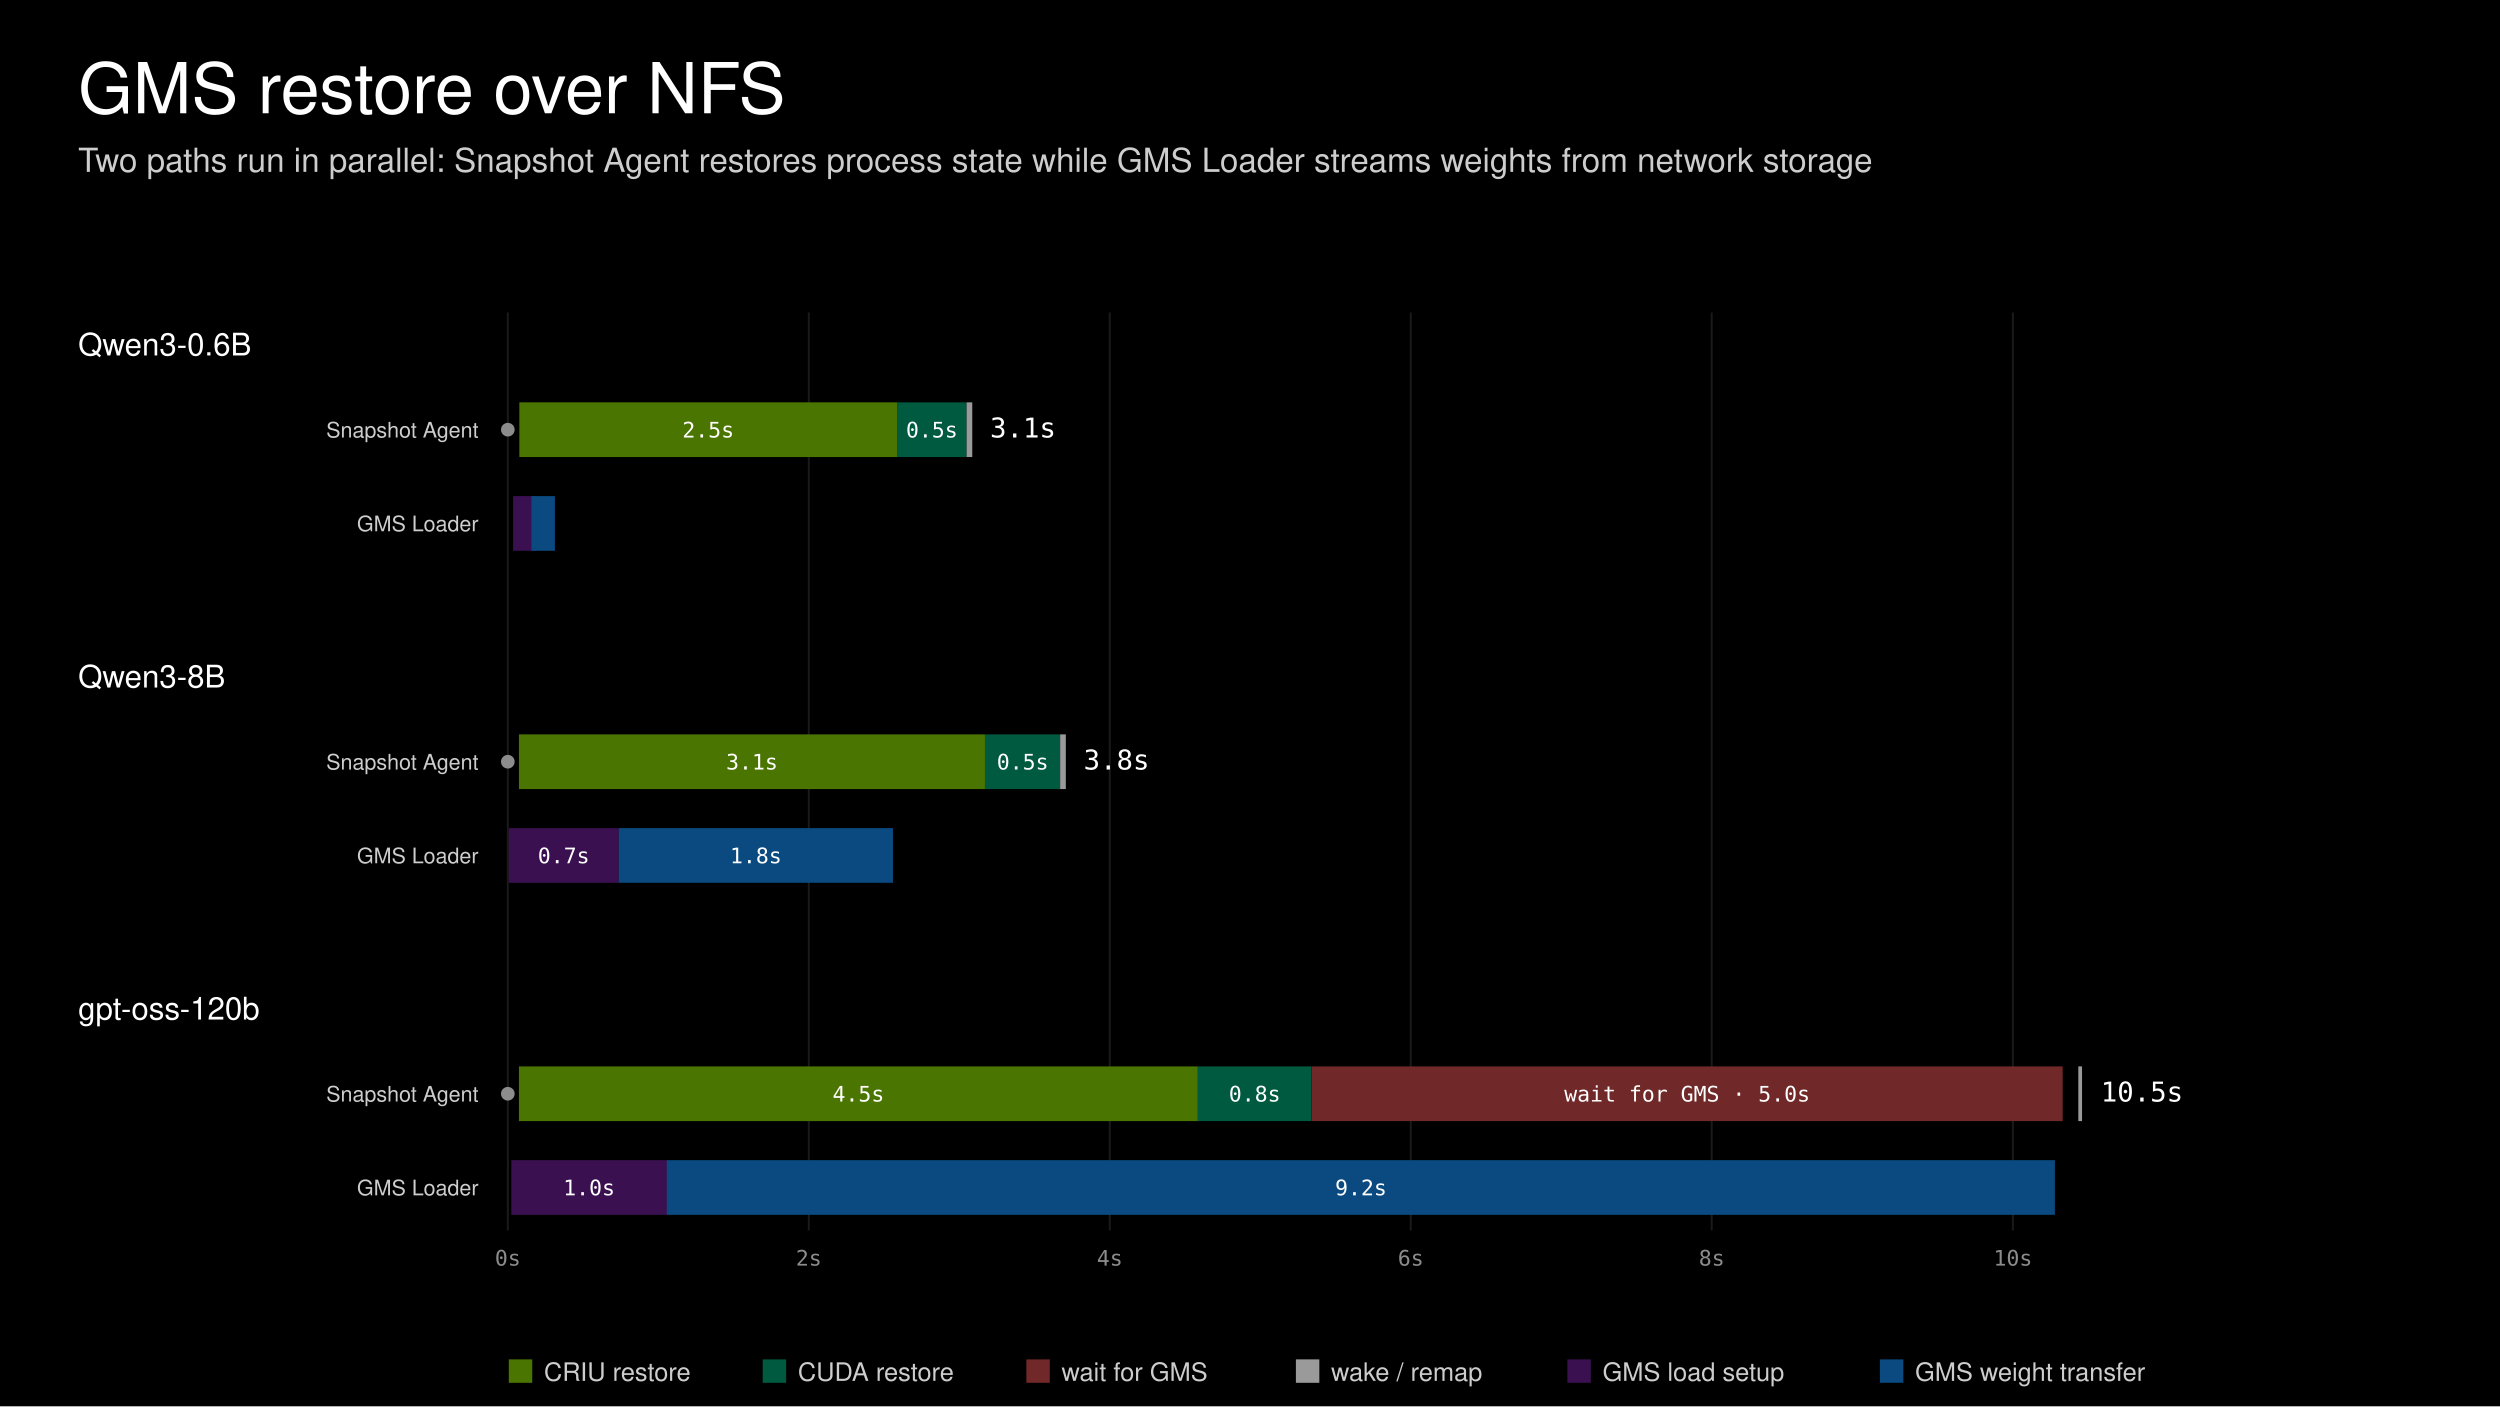
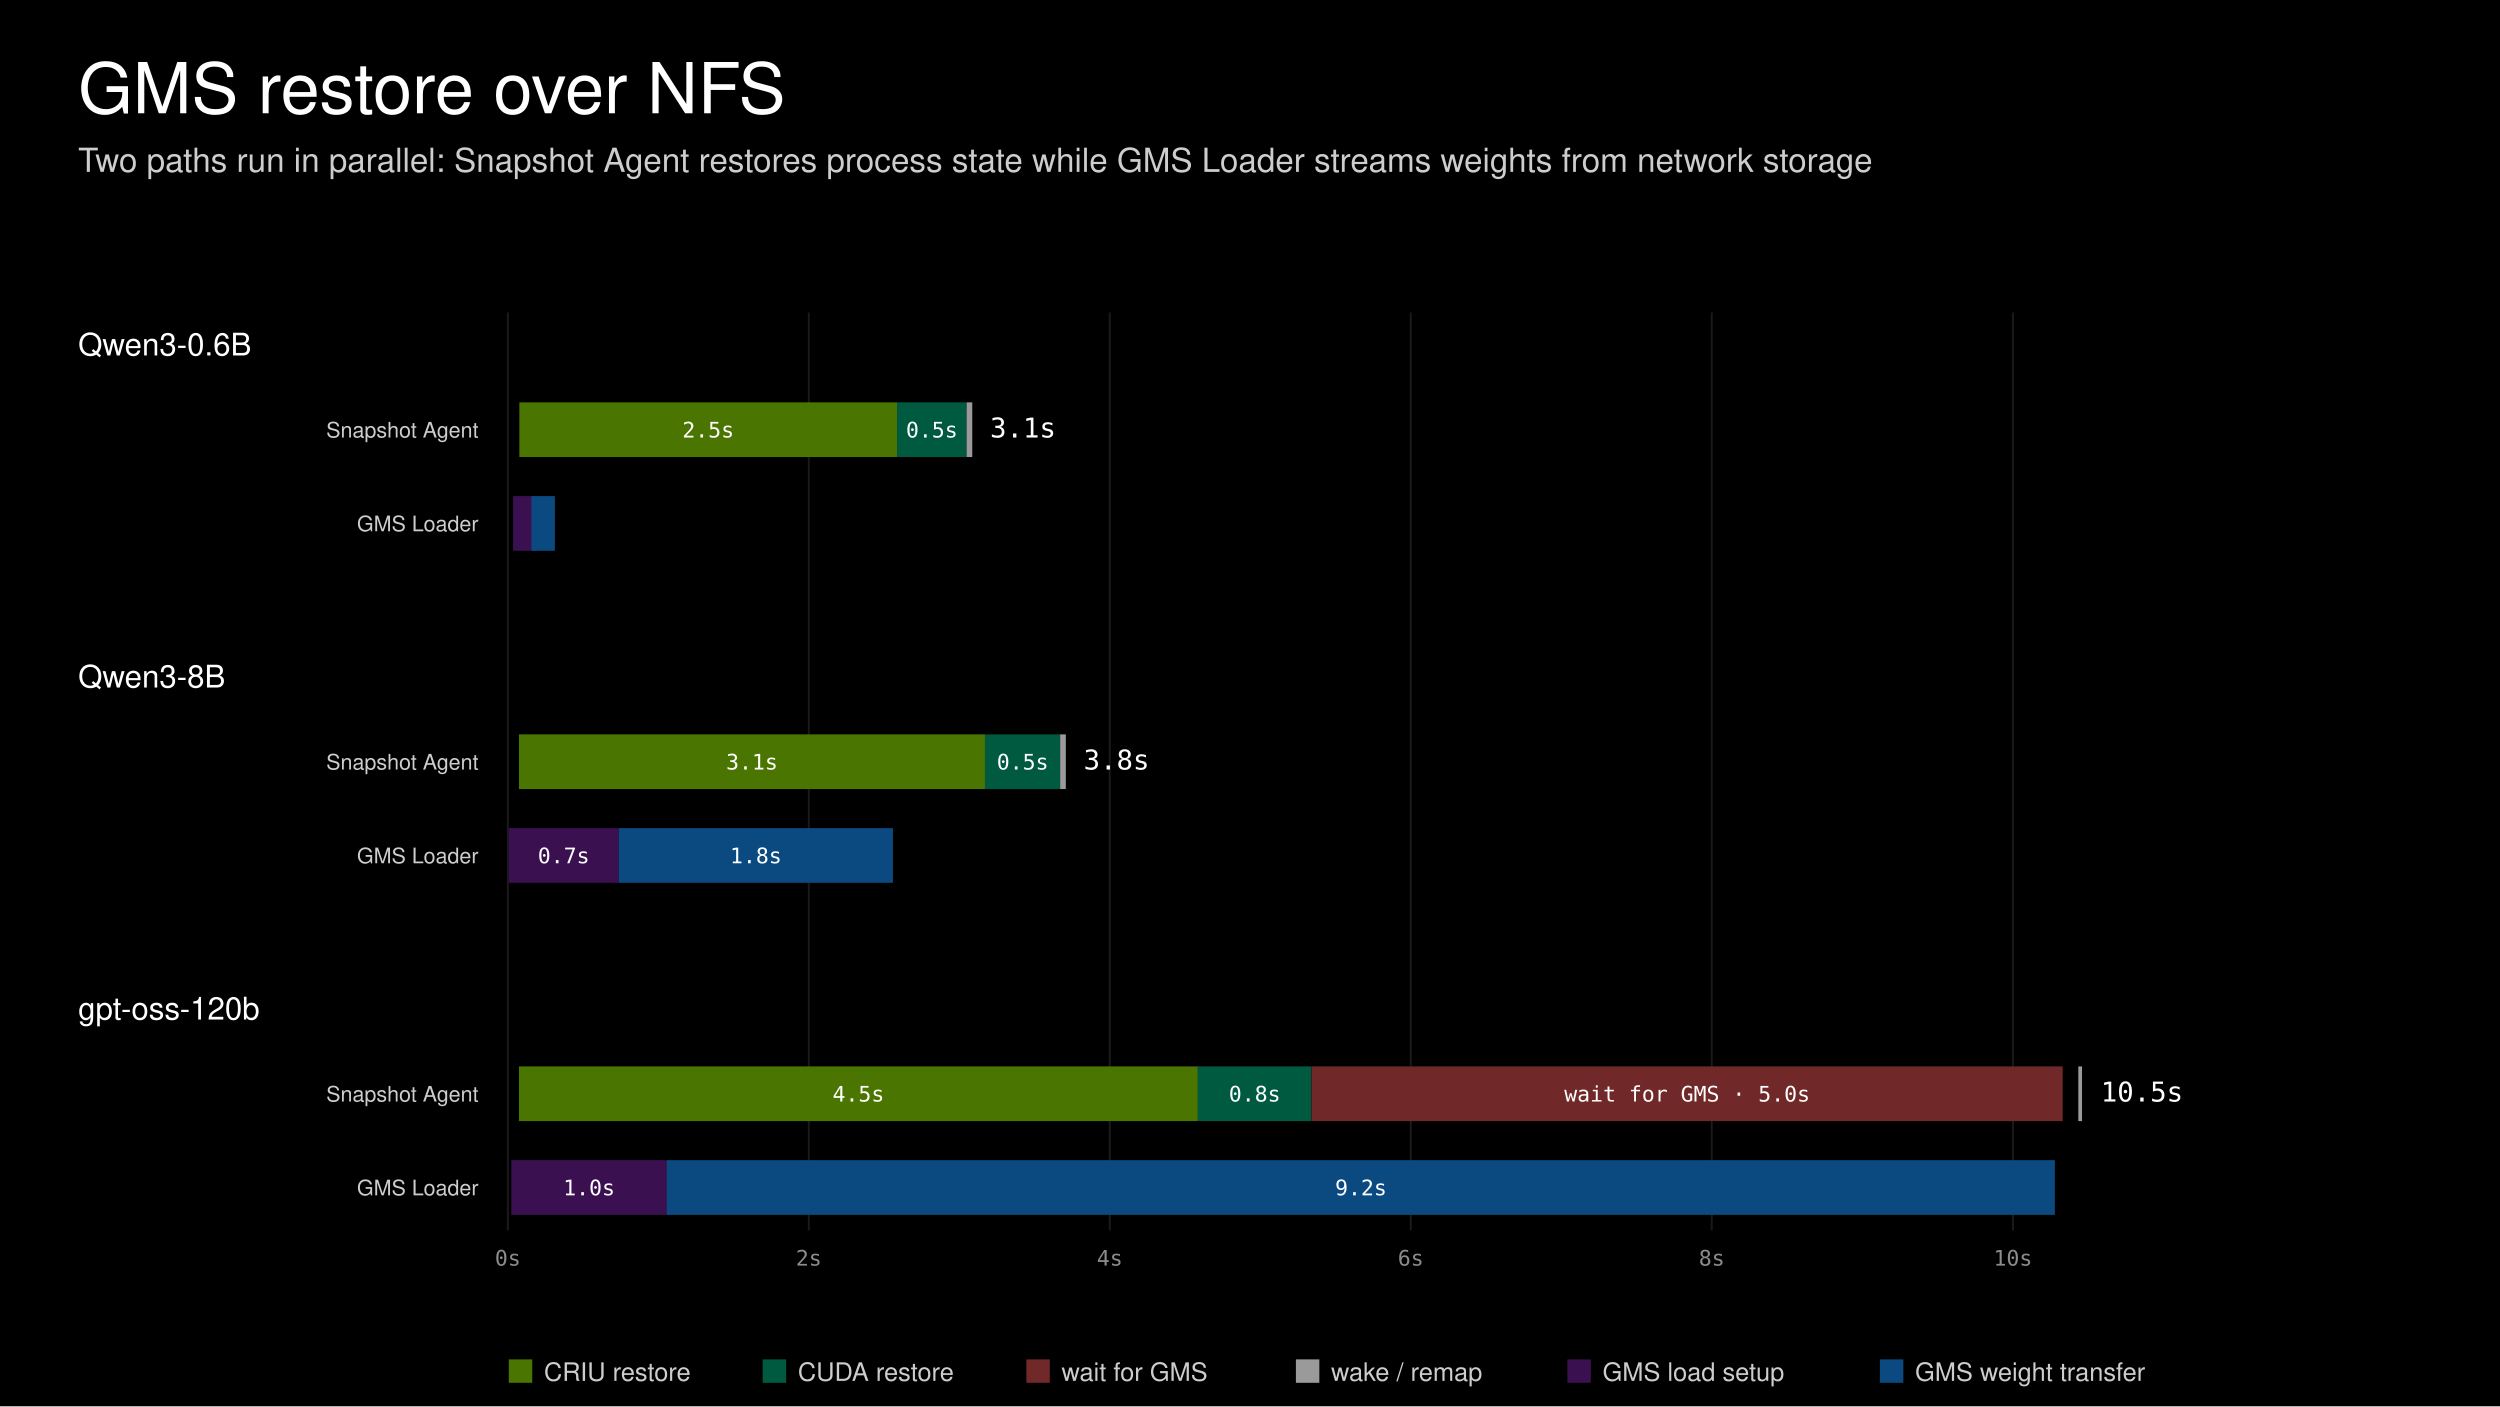
<svg xmlns="http://www.w3.org/2000/svg" width="1280" height="720" viewBox="0 0 1280 720">
  <rect width="1280" height="720" fill="#000000" />
  <style>
  .title { font-family: "Helvetica Neue", Helvetica, Geist, Arial, sans-serif; font-size: 36px; font-weight: 300; fill: #ffffff; }
  .subtitle { font-family: "Helvetica Neue", Helvetica, Geist, Arial, sans-serif; font-size: 17px; font-weight: 300; fill: #cdcdcd; }
  .model { font-family: Geist, "Helvetica Neue", Helvetica, Arial, sans-serif; font-size: 16px; font-weight: 500; fill: #ffffff; }
  .lane-label { font-family: Geist, "Helvetica Neue", Helvetica, Arial, sans-serif; font-size: 11px; font-weight: 400; fill: #cdcdcd; }
  .num { font-family: "Geist Mono", "SF Mono", Menlo, Consolas, monospace; font-size: 11px; font-weight: 500; fill: #ffffff; }
  .num-on-green { font-family: "Geist Mono", "SF Mono", Menlo, Consolas, monospace; font-size: 11px; font-weight: 600; fill: #000000; }
  .num-small { font-family: "Geist Mono", "SF Mono", Menlo, Consolas, monospace; font-size: 10px; font-weight: 400; fill: #cdcdcd; }
  .total { font-family: "Geist Mono", "SF Mono", Menlo, Consolas, monospace; font-size: 14px; font-weight: 500; fill: #ffffff; }
  .axis { font-family: "Geist Mono", "SF Mono", Menlo, Consolas, monospace; font-size: 11px; font-weight: 400; fill: #8c8c8c; }
  .legend { font-family: Geist, "Helvetica Neue", Helvetica, Arial, sans-serif; font-size: 13px; font-weight: 400; fill: #cdcdcd; }
</style>
  <text class="title" x="40" y="58">GMS restore over NFS</text>
  <text class="subtitle" x="40" y="88">Two paths run in parallel: Snapshot Agent restores process state while GMS Loader streams weights from network storage</text>
  <line x1="260.0" y1="160" x2="260.0" y2="630" stroke="#1a1a1a" stroke-width="1" />
  <text class="axis" x="260.0" y="648" text-anchor="middle">0s</text>
  <line x1="414.1" y1="160" x2="414.1" y2="630" stroke="#1a1a1a" stroke-width="1" />
  <text class="axis" x="414.1" y="648" text-anchor="middle">2s</text>
  <line x1="568.2" y1="160" x2="568.2" y2="630" stroke="#1a1a1a" stroke-width="1" />
  <text class="axis" x="568.2" y="648" text-anchor="middle">4s</text>
  <line x1="722.3" y1="160" x2="722.3" y2="630" stroke="#1a1a1a" stroke-width="1" />
  <text class="axis" x="722.3" y="648" text-anchor="middle">6s</text>
  <line x1="876.4" y1="160" x2="876.4" y2="630" stroke="#1a1a1a" stroke-width="1" />
  <text class="axis" x="876.4" y="648" text-anchor="middle">8s</text>
  <line x1="1030.6" y1="160" x2="1030.6" y2="630" stroke="#1a1a1a" stroke-width="1" />
  <text class="axis" x="1030.6" y="648" text-anchor="middle">10s</text>
  <text class="model" x="40" y="182">Qwen3-0.6B</text>
  <text class="lane-label" x="245" y="224.0" text-anchor="end">Snapshot Agent</text>
  <text class="lane-label" x="245" y="272.0" text-anchor="end">GMS Loader</text>
  <rect x="262.7" y="254" width="12.0" height="28" fill="#3a1050" />
  <rect x="272.1" y="254" width="12.0" height="28" fill="#0a4a80" />
-   <circle cx="260.0" cy="220.0" r="3.5" fill="#8c8c8c" />
  <rect x="265.9" y="206" width="193.5" height="28" fill="#4a7500" />
  <text class="num" x="362.6" y="224.0" text-anchor="middle">2.5s</text>
  <rect x="459.3" y="206" width="35.6" height="28" fill="#005a40" />
  <text class="num" x="477.1" y="224.0" text-anchor="middle">0.5s</text>
  <rect x="494.9" y="206" width="2.9" height="28" fill="#9a9a9a" />
  <text class="total" x="506.9" y="224.0">3.1s</text>
  <text class="model" x="40" y="352">Qwen3-8B</text>
  <text class="lane-label" x="245" y="394.0" text-anchor="end">Snapshot Agent</text>
  <text class="lane-label" x="245" y="442.0" text-anchor="end">GMS Loader</text>
  <rect x="260.5" y="424" width="56.3" height="28" fill="#3a1050" />
  <text class="num" x="288.6" y="442.0" text-anchor="middle">0.7s</text>
  <rect x="316.8" y="424" width="140.4" height="28" fill="#0a4a80" />
  <text class="num" x="387.0" y="442.0" text-anchor="middle">1.8s</text>
-   <circle cx="260.0" cy="390.0" r="3.5" fill="#8c8c8c" />
  <rect x="265.7" y="376" width="238.6" height="28" fill="#4a7500" />
  <text class="num" x="385.0" y="394.0" text-anchor="middle">3.1s</text>
  <rect x="504.3" y="376" width="38.5" height="28" fill="#005a40" />
  <text class="num" x="523.6" y="394.0" text-anchor="middle">0.5s</text>
  <rect x="542.8" y="376" width="2.9" height="28" fill="#9a9a9a" />
  <text class="total" x="554.8" y="394.0">3.8s</text>
  <text class="model" x="40" y="522">gpt-oss-120b</text>
  <text class="lane-label" x="245" y="564.0" text-anchor="end">Snapshot Agent</text>
  <text class="lane-label" x="245" y="612.0" text-anchor="end">GMS Loader</text>
  <rect x="261.8" y="594" width="79.7" height="28" fill="#3a1050" />
  <text class="num" x="301.6" y="612.0" text-anchor="middle">1.0s</text>
  <rect x="341.4" y="594" width="710.7" height="28" fill="#0a4a80" />
  <text class="num" x="696.8" y="612.0" text-anchor="middle">9.2s</text>
-   <circle cx="260.0" cy="560.0" r="3.5" fill="#8c8c8c" />
  <rect x="265.7" y="546" width="347.6" height="28" fill="#4a7500" />
  <text class="num" x="439.5" y="564.0" text-anchor="middle">4.5s</text>
  <rect x="613.3" y="546" width="58.1" height="28" fill="#005a40" />
  <text class="num" x="642.4" y="564.0" text-anchor="middle">0.8s</text>
  <rect x="671.5" y="546" width="384.6" height="28" fill="#702828" />
  <text class="num" x="863.8" y="564.0" text-anchor="middle">wait for GMS · 5.0s</text>
  <rect x="1064.1" y="546" width="1.9" height="28" fill="#9a9a9a" />
  <text class="total" x="1075.6" y="564.0">10.5s</text>
  <rect x="260.5" y="696" width="12" height="12" fill="#4a7500" />
  <text class="legend" x="278.5" y="707">CRIU restore</text>
  <rect x="390.5" y="696" width="12" height="12" fill="#005a40" />
  <text class="legend" x="408.5" y="707">CUDA restore</text>
  <rect x="525.5" y="696" width="12" height="12" fill="#702828" />
  <text class="legend" x="543.5" y="707">wait for GMS</text>
  <rect x="663.5" y="696" width="12" height="12" fill="#9a9a9a" />
  <text class="legend" x="681.5" y="707">wake / remap</text>
  <rect x="802.5" y="696" width="12" height="12" fill="#3a1050" />
  <text class="legend" x="820.5" y="707">GMS load setup</text>
  <rect x="962.5" y="696" width="12" height="12" fill="#0a4a80" />
  <text class="legend" x="980.5" y="707">GMS weight transfer</text>
</svg>
